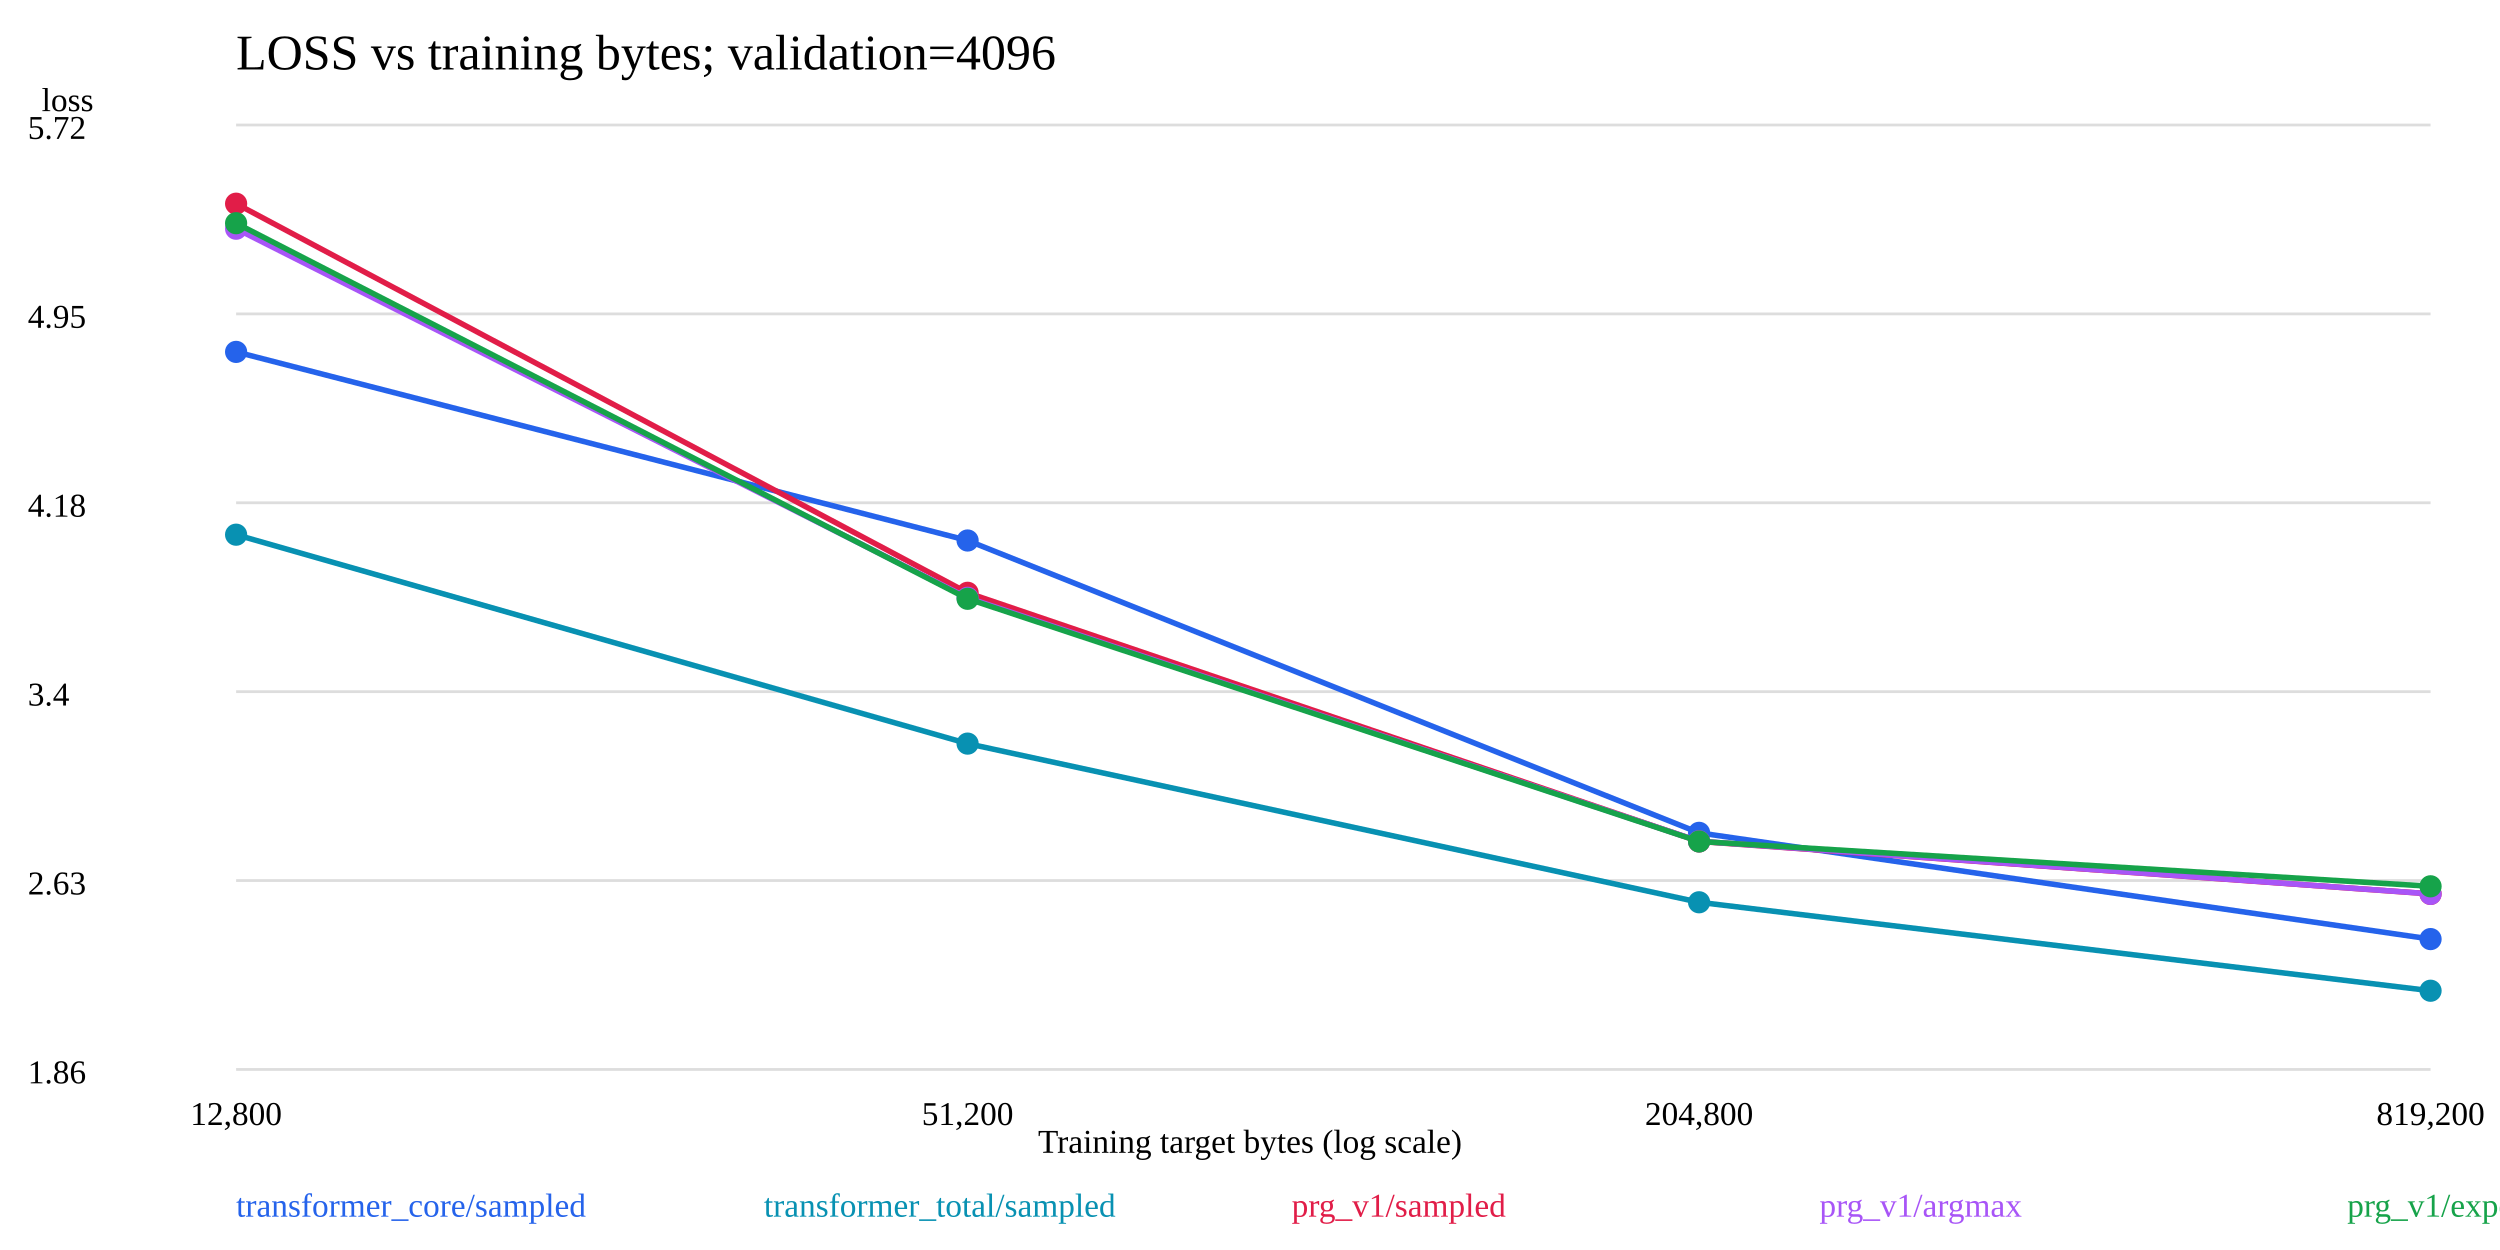
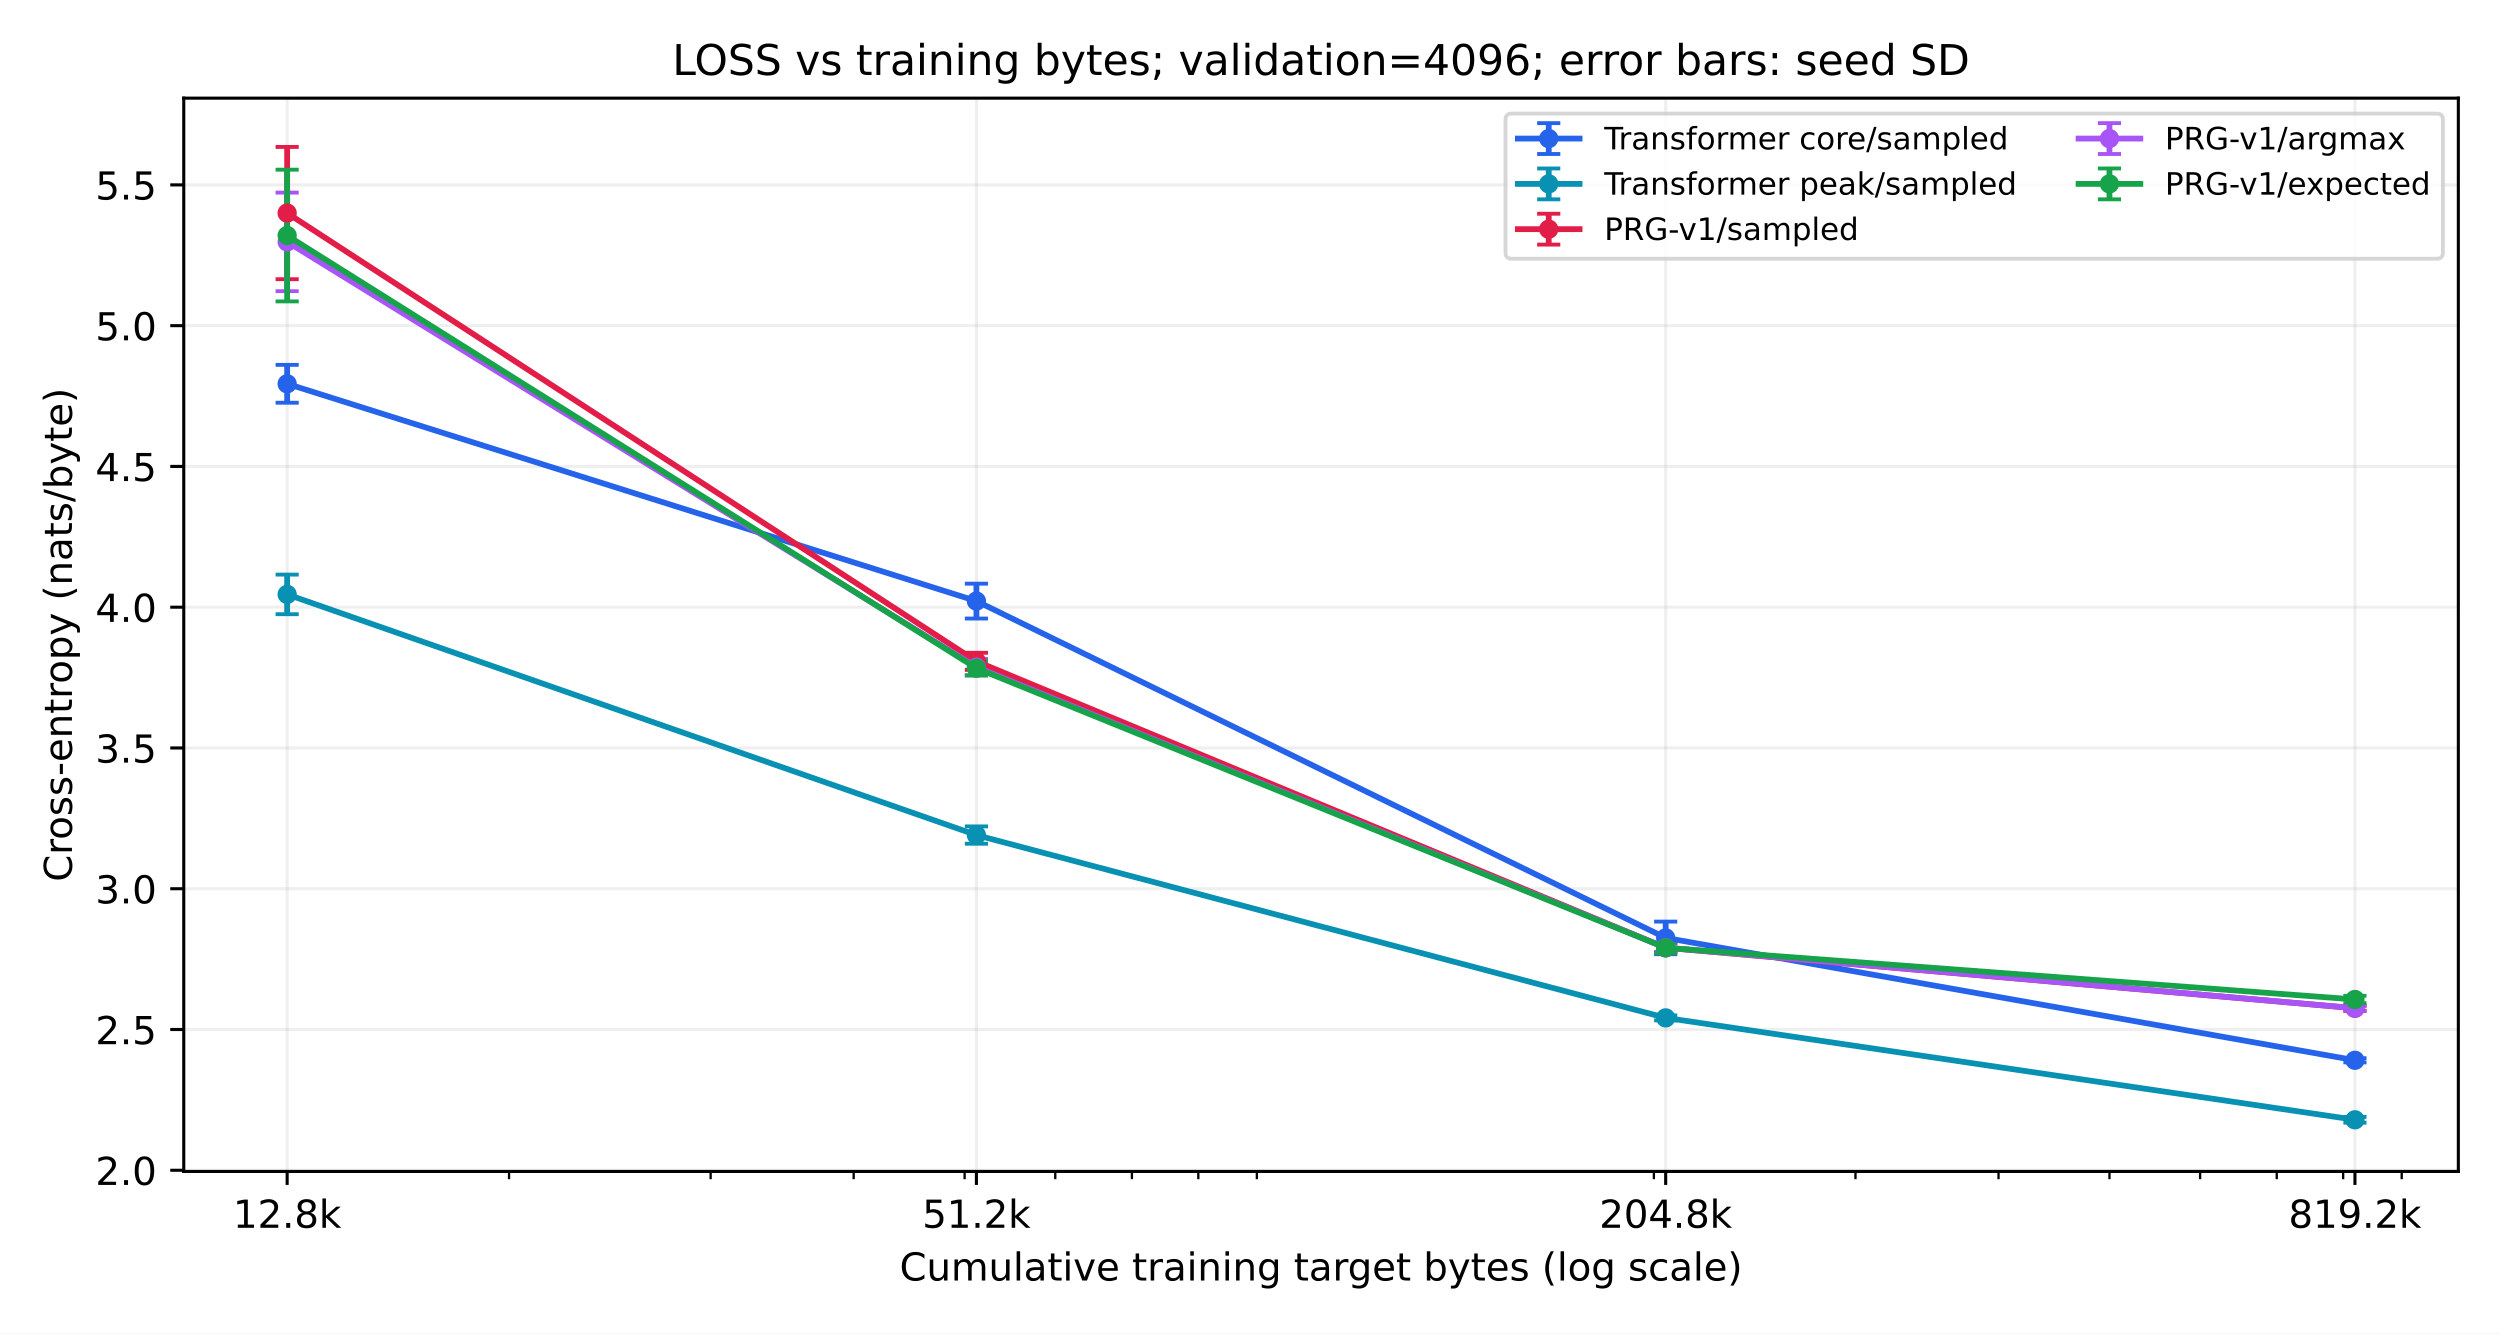
- <svg xmlns="http://www.w3.org/2000/svg" width="900" height="450" viewBox="0 0 900 450">
-   <rect width="100%" height="100%" fill="white" />
-   <text x="85" y="25" font-size="18">LOSS vs training bytes; validation=4096</text>
-   <line x1="85" x2="875" y1="385.0" y2="385.0" stroke="#ddd" />
-   <text x="10" y="390.0" font-size="12">1.86</text>
-   <line x1="85" x2="875" y1="317.0" y2="317.0" stroke="#ddd" />
-   <text x="10" y="322.0" font-size="12">2.63</text>
-   <line x1="85" x2="875" y1="249.0" y2="249.0" stroke="#ddd" />
-   <text x="10" y="254.0" font-size="12">3.4</text>
-   <line x1="85" x2="875" y1="181.0" y2="181.0" stroke="#ddd" />
-   <text x="10" y="186.0" font-size="12">4.18</text>
-   <line x1="85" x2="875" y1="113.0" y2="113.0" stroke="#ddd" />
-   <text x="10" y="118.0" font-size="12">4.95</text>
-   <line x1="85" x2="875" y1="45.0" y2="45.0" stroke="#ddd" />
-   <text x="10" y="50.0" font-size="12">5.72</text>
-   <text x="85.0" y="405" text-anchor="middle" font-size="12">12,800</text>
-   <text x="348.333" y="405" text-anchor="middle" font-size="12">51,200</text>
-   <text x="611.667" y="405" text-anchor="middle" font-size="12">204,800</text>
-   <text x="875.0" y="405" text-anchor="middle" font-size="12">819,200</text>
-   <polyline points="85.00,126.68 348.33,194.58 611.67,299.83 875.00,338.07" fill="none" stroke="#2563eb" stroke-width="2" />
-   <circle cx="85.0" cy="126.683" r="4" fill="#2563eb" />
-   <circle cx="348.333" cy="194.581" r="4" fill="#2563eb" />
-   <circle cx="611.667" cy="299.825" r="4" fill="#2563eb" />
-   <circle cx="875.0" cy="338.069" r="4" fill="#2563eb" />
-   <text x="85" y="438" fill="#2563eb" font-size="12">transformer_core/sampled</text>
-   <polyline points="85.00,192.49 348.33,267.70 611.67,324.82 875.00,356.67" fill="none" stroke="#0891b2" stroke-width="2" />
-   <circle cx="85.0" cy="192.489" r="4" fill="#0891b2" />
-   <circle cx="348.333" cy="267.699" r="4" fill="#0891b2" />
-   <circle cx="611.667" cy="324.819" r="4" fill="#0891b2" />
-   <circle cx="875.0" cy="356.667" r="4" fill="#0891b2" />
-   <text x="275" y="438" fill="#0891b2" font-size="12">transformer_total/sampled</text>
-   <polyline points="85.00,73.33 348.33,213.41 611.67,302.92 875.00,321.81" fill="none" stroke="#e11d48" stroke-width="2" />
-   <circle cx="85.0" cy="73.333" r="4" fill="#e11d48" />
-   <circle cx="348.333" cy="213.408" r="4" fill="#e11d48" />
-   <circle cx="611.667" cy="302.918" r="4" fill="#e11d48" />
-   <circle cx="875.0" cy="321.811" r="4" fill="#e11d48" />
-   <text x="465" y="438" fill="#e11d48" font-size="12">prg_v1/sampled</text>
-   <polyline points="85.00,82.34 348.33,215.21 611.67,302.85 875.00,321.80" fill="none" stroke="#a855f7" stroke-width="2" />
-   <circle cx="85.0" cy="82.339" r="4" fill="#a855f7" />
-   <circle cx="348.333" cy="215.206" r="4" fill="#a855f7" />
-   <circle cx="611.667" cy="302.855" r="4" fill="#a855f7" />
-   <circle cx="875.0" cy="321.805" r="4" fill="#a855f7" />
-   <text x="655" y="438" fill="#a855f7" font-size="12">prg_v1/argmax</text>
-   <polyline points="85.00,80.35 348.33,215.56 611.67,302.93 875.00,319.07" fill="none" stroke="#16a34a" stroke-width="2" />
-   <circle cx="85.0" cy="80.353" r="4" fill="#16a34a" />
-   <circle cx="348.333" cy="215.565" r="4" fill="#16a34a" />
-   <circle cx="611.667" cy="302.929" r="4" fill="#16a34a" />
-   <circle cx="875.0" cy="319.069" r="4" fill="#16a34a" />
-   <text x="845" y="438" fill="#16a34a" font-size="12">prg_v1/expected</text>
-   <text x="450" y="415" text-anchor="middle" font-size="12">Training target bytes (log scale)</text>
-   <text x="15" y="40" font-size="12">loss</text>
+ <svg xmlns="http://www.w3.org/2000/svg" xmlns:xlink="http://www.w3.org/1999/xlink" width="648pt" height="345.6pt" viewBox="0 0 648 345.6" version="1.1">
+   <defs>
+     <style type="text/css">*{stroke-linejoin: round; stroke-linecap: butt}</style>
+   </defs>
+   <g id="figure_1">
+     <g id="patch_1">
+       <path d="M 0 345.6 L 648 345.6 L 648 0 L 0 0 z " style="fill: #ffffff" />
+     </g>
+     <g id="axes_1">
+       <g id="patch_2">
+         <path d="M 47.63 303.64 L 637.2 303.64 L 637.2 25.44 L 47.63 25.44 z " style="fill: #ffffff" />
+       </g>
+       <g id="matplotlib.axis_1">
+         <g id="xtick_1">
+           <g id="line2d_1">
+             <path d="M 74.429 303.64 L 74.429 25.44 " clip-path="url(#p0db407a2da)" style="fill: none; stroke: #b0b0b0; stroke-opacity: 0.2; stroke-width: 0.8; stroke-linecap: square" />
+           </g>
+           <g id="line2d_2">
+             <defs>
+               <path id="m1986280dcb" d="M 0 0 L 0 3.5 " style="stroke: #000000; stroke-width: 0.8" />
+             </defs>
+             <g>
+               <use xlink:href="#m1986280dcb" x="74.429" y="303.64" style="stroke: #000000; stroke-width: 0.8" />
+             </g>
+           </g>
+           <g id="text_1">
+             <text style="font-size: 10px; font-family: 'DejaVu Sans', 'Bitstream Vera Sans', 'Computer Modern Sans Serif', 'Lucida Grande', 'Verdana', 'Geneva', 'Lucid', 'Arial', 'Helvetica', 'Avant Garde', sans-serif; text-anchor: middle" x="74.429" y="318.238" transform="rotate(-0 74.42864 318.2384)">12.8k</text>
+           </g>
+         </g>
+         <g id="xtick_2">
+           <g id="line2d_3">
+             <path d="M 253.086 303.64 L 253.086 25.44 " clip-path="url(#p0db407a2da)" style="fill: none; stroke: #b0b0b0; stroke-opacity: 0.2; stroke-width: 0.8; stroke-linecap: square" />
+           </g>
+           <g id="line2d_4">
+             <g>
+               <use xlink:href="#m1986280dcb" x="253.086" y="303.64" style="stroke: #000000; stroke-width: 0.8" />
+             </g>
+           </g>
+           <g id="text_2">
+             <text style="font-size: 10px; font-family: 'DejaVu Sans', 'Bitstream Vera Sans', 'Computer Modern Sans Serif', 'Lucida Grande', 'Verdana', 'Geneva', 'Lucid', 'Arial', 'Helvetica', 'Avant Garde', sans-serif; text-anchor: middle" x="253.086" y="318.238" transform="rotate(-0 253.0862 318.2384)">51.2k</text>
+           </g>
+         </g>
+         <g id="xtick_3">
+           <g id="line2d_5">
+             <path d="M 431.744 303.64 L 431.744 25.44 " clip-path="url(#p0db407a2da)" style="fill: none; stroke: #b0b0b0; stroke-opacity: 0.2; stroke-width: 0.8; stroke-linecap: square" />
+           </g>
+           <g id="line2d_6">
+             <g>
+               <use xlink:href="#m1986280dcb" x="431.744" y="303.64" style="stroke: #000000; stroke-width: 0.8" />
+             </g>
+           </g>
+           <g id="text_3">
+             <text style="font-size: 10px; font-family: 'DejaVu Sans', 'Bitstream Vera Sans', 'Computer Modern Sans Serif', 'Lucida Grande', 'Verdana', 'Geneva', 'Lucid', 'Arial', 'Helvetica', 'Avant Garde', sans-serif; text-anchor: middle" x="431.744" y="318.238" transform="rotate(-0 431.7438 318.2384)">204.8k</text>
+           </g>
+         </g>
+         <g id="xtick_4">
+           <g id="line2d_7">
+             <path d="M 610.401 303.64 L 610.401 25.44 " clip-path="url(#p0db407a2da)" style="fill: none; stroke: #b0b0b0; stroke-opacity: 0.2; stroke-width: 0.8; stroke-linecap: square" />
+           </g>
+           <g id="line2d_8">
+             <g>
+               <use xlink:href="#m1986280dcb" x="610.401" y="303.64" style="stroke: #000000; stroke-width: 0.8" />
+             </g>
+           </g>
+           <g id="text_4">
+             <text style="font-size: 10px; font-family: 'DejaVu Sans', 'Bitstream Vera Sans', 'Computer Modern Sans Serif', 'Lucida Grande', 'Verdana', 'Geneva', 'Lucid', 'Arial', 'Helvetica', 'Avant Garde', sans-serif; text-anchor: middle" x="610.401" y="318.238" transform="rotate(-0 610.4014 318.2384)">819.2k</text>
+           </g>
+         </g>
+         <g id="xtick_5">
+           <g id="line2d_9">
+             <defs>
+               <path id="m4b7d5a0a49" d="M 0 0 L 0 2 " style="stroke: #000000; stroke-width: 0.6" />
+             </defs>
+             <g>
+               <use xlink:href="#m4b7d5a0a49" x="131.944" y="303.64" style="stroke: #000000; stroke-width: 0.6" />
+             </g>
+           </g>
+         </g>
+         <g id="xtick_6">
+           <g id="line2d_10">
+             <g>
+               <use xlink:href="#m4b7d5a0a49" x="184.198" y="303.64" style="stroke: #000000; stroke-width: 0.6" />
+             </g>
+           </g>
+         </g>
+         <g id="xtick_7">
+           <g id="line2d_11">
+             <g>
+               <use xlink:href="#m4b7d5a0a49" x="221.272" y="303.64" style="stroke: #000000; stroke-width: 0.6" />
+             </g>
+           </g>
+         </g>
+         <g id="xtick_8">
+           <g id="line2d_12">
+             <g>
+               <use xlink:href="#m4b7d5a0a49" x="250.03" y="303.64" style="stroke: #000000; stroke-width: 0.6" />
+             </g>
+           </g>
+         </g>
+         <g id="xtick_9">
+           <g id="line2d_13">
+             <g>
+               <use xlink:href="#m4b7d5a0a49" x="273.526" y="303.64" style="stroke: #000000; stroke-width: 0.6" />
+             </g>
+           </g>
+         </g>
+         <g id="xtick_10">
+           <g id="line2d_14">
+             <g>
+               <use xlink:href="#m4b7d5a0a49" x="293.392" y="303.64" style="stroke: #000000; stroke-width: 0.6" />
+             </g>
+           </g>
+         </g>
+         <g id="xtick_11">
+           <g id="line2d_15">
+             <g>
+               <use xlink:href="#m4b7d5a0a49" x="310.601" y="303.64" style="stroke: #000000; stroke-width: 0.6" />
+             </g>
+           </g>
+         </g>
+         <g id="xtick_12">
+           <g id="line2d_16">
+             <g>
+               <use xlink:href="#m4b7d5a0a49" x="325.78" y="303.64" style="stroke: #000000; stroke-width: 0.6" />
+             </g>
+           </g>
+         </g>
+         <g id="xtick_13">
+           <g id="line2d_17">
+             <g>
+               <use xlink:href="#m4b7d5a0a49" x="428.687" y="303.64" style="stroke: #000000; stroke-width: 0.6" />
+             </g>
+           </g>
+         </g>
+         <g id="xtick_14">
+           <g id="line2d_18">
+             <g>
+               <use xlink:href="#m4b7d5a0a49" x="480.941" y="303.64" style="stroke: #000000; stroke-width: 0.6" />
+             </g>
+           </g>
+         </g>
+         <g id="xtick_15">
+           <g id="line2d_19">
+             <g>
+               <use xlink:href="#m4b7d5a0a49" x="518.016" y="303.64" style="stroke: #000000; stroke-width: 0.6" />
+             </g>
+           </g>
+         </g>
+         <g id="xtick_16">
+           <g id="line2d_20">
+             <g>
+               <use xlink:href="#m4b7d5a0a49" x="546.774" y="303.64" style="stroke: #000000; stroke-width: 0.6" />
+             </g>
+           </g>
+         </g>
+         <g id="xtick_17">
+           <g id="line2d_21">
+             <g>
+               <use xlink:href="#m4b7d5a0a49" x="570.27" y="303.64" style="stroke: #000000; stroke-width: 0.6" />
+             </g>
+           </g>
+         </g>
+         <g id="xtick_18">
+           <g id="line2d_22">
+             <g>
+               <use xlink:href="#m4b7d5a0a49" x="590.136" y="303.64" style="stroke: #000000; stroke-width: 0.6" />
+             </g>
+           </g>
+         </g>
+         <g id="xtick_19">
+           <g id="line2d_23">
+             <g>
+               <use xlink:href="#m4b7d5a0a49" x="607.345" y="303.64" style="stroke: #000000; stroke-width: 0.6" />
+             </g>
+           </g>
+         </g>
+         <g id="xtick_20">
+           <g id="line2d_24">
+             <g>
+               <use xlink:href="#m4b7d5a0a49" x="622.524" y="303.64" style="stroke: #000000; stroke-width: 0.6" />
+             </g>
+           </g>
+         </g>
+         <g id="text_5">
+           <text style="font-size: 10px; font-family: 'DejaVu Sans', 'Bitstream Vera Sans', 'Computer Modern Sans Serif', 'Lucida Grande', 'Verdana', 'Geneva', 'Lucid', 'Arial', 'Helvetica', 'Avant Garde', sans-serif; text-anchor: middle" x="342.415" y="331.917" transform="rotate(-0 342.415 331.9166)">Cumulative training target bytes (log scale)</text>
+         </g>
+       </g>
+       <g id="matplotlib.axis_2">
+         <g id="ytick_1">
+           <g id="line2d_25">
+             <path d="M 47.63 303.336 L 637.2 303.336 " clip-path="url(#p0db407a2da)" style="fill: none; stroke: #b0b0b0; stroke-opacity: 0.2; stroke-width: 0.8; stroke-linecap: square" />
+           </g>
+           <g id="line2d_26">
+             <defs>
+               <path id="mdb5ca805af" d="M 0 0 L -3.5 0 " style="stroke: #000000; stroke-width: 0.8" />
+             </defs>
+             <g>
+               <use xlink:href="#mdb5ca805af" x="47.63" y="303.336" style="stroke: #000000; stroke-width: 0.8" />
+             </g>
+           </g>
+           <g id="text_6">
+             <text style="font-size: 10px; font-family: 'DejaVu Sans', 'Bitstream Vera Sans', 'Computer Modern Sans Serif', 'Lucida Grande', 'Verdana', 'Geneva', 'Lucid', 'Arial', 'Helvetica', 'Avant Garde', sans-serif; text-anchor: end" x="40.63" y="307.135" transform="rotate(-0 40.63 307.1351)">2.0</text>
+           </g>
+         </g>
+         <g id="ytick_2">
+           <g id="line2d_27">
+             <path d="M 47.63 266.848 L 637.2 266.848 " clip-path="url(#p0db407a2da)" style="fill: none; stroke: #b0b0b0; stroke-opacity: 0.2; stroke-width: 0.8; stroke-linecap: square" />
+           </g>
+           <g id="line2d_28">
+             <g>
+               <use xlink:href="#mdb5ca805af" x="47.63" y="266.848" style="stroke: #000000; stroke-width: 0.8" />
+             </g>
+           </g>
+           <g id="text_7">
+             <text style="font-size: 10px; font-family: 'DejaVu Sans', 'Bitstream Vera Sans', 'Computer Modern Sans Serif', 'Lucida Grande', 'Verdana', 'Geneva', 'Lucid', 'Arial', 'Helvetica', 'Avant Garde', sans-serif; text-anchor: end" x="40.63" y="270.648" transform="rotate(-0 40.63 270.6477)">2.5</text>
+           </g>
+         </g>
+         <g id="ytick_3">
+           <g id="line2d_29">
+             <path d="M 47.63 230.361 L 637.2 230.361 " clip-path="url(#p0db407a2da)" style="fill: none; stroke: #b0b0b0; stroke-opacity: 0.2; stroke-width: 0.8; stroke-linecap: square" />
+           </g>
+           <g id="line2d_30">
+             <g>
+               <use xlink:href="#mdb5ca805af" x="47.63" y="230.361" style="stroke: #000000; stroke-width: 0.8" />
+             </g>
+           </g>
+           <g id="text_8">
+             <text style="font-size: 10px; font-family: 'DejaVu Sans', 'Bitstream Vera Sans', 'Computer Modern Sans Serif', 'Lucida Grande', 'Verdana', 'Geneva', 'Lucid', 'Arial', 'Helvetica', 'Avant Garde', sans-serif; text-anchor: end" x="40.63" y="234.16" transform="rotate(-0 40.63 234.1602)">3.0</text>
+           </g>
+         </g>
+         <g id="ytick_4">
+           <g id="line2d_31">
+             <path d="M 47.63 193.874 L 637.2 193.874 " clip-path="url(#p0db407a2da)" style="fill: none; stroke: #b0b0b0; stroke-opacity: 0.2; stroke-width: 0.8; stroke-linecap: square" />
+           </g>
+           <g id="line2d_32">
+             <g>
+               <use xlink:href="#mdb5ca805af" x="47.63" y="193.874" style="stroke: #000000; stroke-width: 0.8" />
+             </g>
+           </g>
+           <g id="text_9">
+             <text style="font-size: 10px; font-family: 'DejaVu Sans', 'Bitstream Vera Sans', 'Computer Modern Sans Serif', 'Lucida Grande', 'Verdana', 'Geneva', 'Lucid', 'Arial', 'Helvetica', 'Avant Garde', sans-serif; text-anchor: end" x="40.63" y="197.673" transform="rotate(-0 40.63 197.6728)">3.5</text>
+           </g>
+         </g>
+         <g id="ytick_5">
+           <g id="line2d_33">
+             <path d="M 47.63 157.386 L 637.2 157.386 " clip-path="url(#p0db407a2da)" style="fill: none; stroke: #b0b0b0; stroke-opacity: 0.2; stroke-width: 0.8; stroke-linecap: square" />
+           </g>
+           <g id="line2d_34">
+             <g>
+               <use xlink:href="#mdb5ca805af" x="47.63" y="157.386" style="stroke: #000000; stroke-width: 0.8" />
+             </g>
+           </g>
+           <g id="text_10">
+             <text style="font-size: 10px; font-family: 'DejaVu Sans', 'Bitstream Vera Sans', 'Computer Modern Sans Serif', 'Lucida Grande', 'Verdana', 'Geneva', 'Lucid', 'Arial', 'Helvetica', 'Avant Garde', sans-serif; text-anchor: end" x="40.63" y="161.185" transform="rotate(-0 40.63 161.1853)">4.0</text>
+           </g>
+         </g>
+         <g id="ytick_6">
+           <g id="line2d_35">
+             <path d="M 47.63 120.899 L 637.2 120.899 " clip-path="url(#p0db407a2da)" style="fill: none; stroke: #b0b0b0; stroke-opacity: 0.2; stroke-width: 0.8; stroke-linecap: square" />
+           </g>
+           <g id="line2d_36">
+             <g>
+               <use xlink:href="#mdb5ca805af" x="47.63" y="120.899" style="stroke: #000000; stroke-width: 0.8" />
+             </g>
+           </g>
+           <g id="text_11">
+             <text style="font-size: 10px; font-family: 'DejaVu Sans', 'Bitstream Vera Sans', 'Computer Modern Sans Serif', 'Lucida Grande', 'Verdana', 'Geneva', 'Lucid', 'Arial', 'Helvetica', 'Avant Garde', sans-serif; text-anchor: end" x="40.63" y="124.698" transform="rotate(-0 40.63 124.6979)">4.5</text>
+           </g>
+         </g>
+         <g id="ytick_7">
+           <g id="line2d_37">
+             <path d="M 47.63 84.411 L 637.2 84.411 " clip-path="url(#p0db407a2da)" style="fill: none; stroke: #b0b0b0; stroke-opacity: 0.2; stroke-width: 0.8; stroke-linecap: square" />
+           </g>
+           <g id="line2d_38">
+             <g>
+               <use xlink:href="#mdb5ca805af" x="47.63" y="84.411" style="stroke: #000000; stroke-width: 0.8" />
+             </g>
+           </g>
+           <g id="text_12">
+             <text style="font-size: 10px; font-family: 'DejaVu Sans', 'Bitstream Vera Sans', 'Computer Modern Sans Serif', 'Lucida Grande', 'Verdana', 'Geneva', 'Lucid', 'Arial', 'Helvetica', 'Avant Garde', sans-serif; text-anchor: end" x="40.63" y="88.21" transform="rotate(-0 40.63 88.21041)">5.0</text>
+           </g>
+         </g>
+         <g id="ytick_8">
+           <g id="line2d_39">
+             <path d="M 47.63 47.924 L 637.2 47.924 " clip-path="url(#p0db407a2da)" style="fill: none; stroke: #b0b0b0; stroke-opacity: 0.2; stroke-width: 0.8; stroke-linecap: square" />
+           </g>
+           <g id="line2d_40">
+             <g>
+               <use xlink:href="#mdb5ca805af" x="47.63" y="47.924" style="stroke: #000000; stroke-width: 0.8" />
+             </g>
+           </g>
+           <g id="text_13">
+             <text style="font-size: 10px; font-family: 'DejaVu Sans', 'Bitstream Vera Sans', 'Computer Modern Sans Serif', 'Lucida Grande', 'Verdana', 'Geneva', 'Lucid', 'Arial', 'Helvetica', 'Avant Garde', sans-serif; text-anchor: end" x="40.63" y="51.723" transform="rotate(-0 40.63 51.72297)">5.5</text>
+           </g>
+         </g>
+         <g id="text_14">
+           <text style="font-size: 10px; font-family: 'DejaVu Sans', 'Bitstream Vera Sans', 'Computer Modern Sans Serif', 'Lucida Grande', 'Verdana', 'Geneva', 'Lucid', 'Arial', 'Helvetica', 'Avant Garde', sans-serif; text-anchor: middle" x="18.647" y="164.54" transform="rotate(-90 18.64719 164.54)">Cross-entropy (nats/byte)</text>
+         </g>
+       </g>
+       <g id="LineCollection_1">
+         <path d="M 74.429 104.391 L 74.429 94.569 " clip-path="url(#p0db407a2da)" style="fill: none; stroke: #2563eb; stroke-width: 1.5" />
+         <path d="M 253.086 160.32 L 253.086 151.284 " clip-path="url(#p0db407a2da)" style="fill: none; stroke: #2563eb; stroke-width: 1.5" />
+         <path d="M 431.744 247.325 L 431.744 238.88 " clip-path="url(#p0db407a2da)" style="fill: none; stroke: #2563eb; stroke-width: 1.5" />
+         <path d="M 610.401 275.367 L 610.401 274.284 " clip-path="url(#p0db407a2da)" style="fill: none; stroke: #2563eb; stroke-width: 1.5" />
+       </g>
+       <g id="line2d_41">
+         <defs>
+           <path id="m1d0e846e0e" d="M 3 0 L -3 -0 " style="stroke: #2563eb" />
+         </defs>
+         <g clip-path="url(#p0db407a2da)">
+           <use xlink:href="#m1d0e846e0e" x="74.429" y="104.391" style="fill: #2563eb; stroke: #2563eb" />
+           <use xlink:href="#m1d0e846e0e" x="253.086" y="160.32" style="fill: #2563eb; stroke: #2563eb" />
+           <use xlink:href="#m1d0e846e0e" x="431.744" y="247.325" style="fill: #2563eb; stroke: #2563eb" />
+           <use xlink:href="#m1d0e846e0e" x="610.401" y="275.367" style="fill: #2563eb; stroke: #2563eb" />
+         </g>
+       </g>
+       <g id="line2d_42">
+         <g clip-path="url(#p0db407a2da)">
+           <use xlink:href="#m1d0e846e0e" x="74.429" y="94.569" style="fill: #2563eb; stroke: #2563eb" />
+           <use xlink:href="#m1d0e846e0e" x="253.086" y="151.284" style="fill: #2563eb; stroke: #2563eb" />
+           <use xlink:href="#m1d0e846e0e" x="431.744" y="238.88" style="fill: #2563eb; stroke: #2563eb" />
+           <use xlink:href="#m1d0e846e0e" x="610.401" y="274.284" style="fill: #2563eb; stroke: #2563eb" />
+         </g>
+       </g>
+       <g id="LineCollection_2">
+         <path d="M 74.429 159.197 L 74.429 148.937 " clip-path="url(#p0db407a2da)" style="fill: none; stroke: #0891b2; stroke-width: 1.5" />
+         <path d="M 253.086 218.703 L 253.086 214.205 " clip-path="url(#p0db407a2da)" style="fill: none; stroke: #0891b2; stroke-width: 1.5" />
+         <path d="M 431.744 264.48 L 431.744 263.189 " clip-path="url(#p0db407a2da)" style="fill: none; stroke: #0891b2; stroke-width: 1.5" />
+         <path d="M 610.401 290.995 L 610.401 289.51 " clip-path="url(#p0db407a2da)" style="fill: none; stroke: #0891b2; stroke-width: 1.5" />
+       </g>
+       <g id="line2d_43">
+         <defs>
+           <path id="m05fc8b4bbe" d="M 3 0 L -3 -0 " style="stroke: #0891b2" />
+         </defs>
+         <g clip-path="url(#p0db407a2da)">
+           <use xlink:href="#m05fc8b4bbe" x="74.429" y="159.197" style="fill: #0891b2; stroke: #0891b2" />
+           <use xlink:href="#m05fc8b4bbe" x="253.086" y="218.703" style="fill: #0891b2; stroke: #0891b2" />
+           <use xlink:href="#m05fc8b4bbe" x="431.744" y="264.48" style="fill: #0891b2; stroke: #0891b2" />
+           <use xlink:href="#m05fc8b4bbe" x="610.401" y="290.995" style="fill: #0891b2; stroke: #0891b2" />
+         </g>
+       </g>
+       <g id="line2d_44">
+         <g clip-path="url(#p0db407a2da)">
+           <use xlink:href="#m05fc8b4bbe" x="74.429" y="148.937" style="fill: #0891b2; stroke: #0891b2" />
+           <use xlink:href="#m05fc8b4bbe" x="253.086" y="214.205" style="fill: #0891b2; stroke: #0891b2" />
+           <use xlink:href="#m05fc8b4bbe" x="431.744" y="263.189" style="fill: #0891b2; stroke: #0891b2" />
+           <use xlink:href="#m05fc8b4bbe" x="610.401" y="289.51" style="fill: #0891b2; stroke: #0891b2" />
+         </g>
+       </g>
+       <g id="LineCollection_3">
+         <path d="M 74.429 72.367 L 74.429 38.085 " clip-path="url(#p0db407a2da)" style="fill: none; stroke: #e11d48; stroke-width: 1.5" />
+         <path d="M 253.086 173.632 L 253.086 169.204 " clip-path="url(#p0db407a2da)" style="fill: none; stroke: #e11d48; stroke-width: 1.5" />
+         <path d="M 431.744 246.837 L 431.744 244.499 " clip-path="url(#p0db407a2da)" style="fill: none; stroke: #e11d48; stroke-width: 1.5" />
+         <path d="M 610.401 262.027 L 610.401 260.652 " clip-path="url(#p0db407a2da)" style="fill: none; stroke: #e11d48; stroke-width: 1.5" />
+       </g>
+       <g id="line2d_45">
+         <defs>
+           <path id="m4aaf0778f5" d="M 3 0 L -3 -0 " style="stroke: #e11d48" />
+         </defs>
+         <g clip-path="url(#p0db407a2da)">
+           <use xlink:href="#m4aaf0778f5" x="74.429" y="72.367" style="fill: #e11d48; stroke: #e11d48" />
+           <use xlink:href="#m4aaf0778f5" x="253.086" y="173.632" style="fill: #e11d48; stroke: #e11d48" />
+           <use xlink:href="#m4aaf0778f5" x="431.744" y="246.837" style="fill: #e11d48; stroke: #e11d48" />
+           <use xlink:href="#m4aaf0778f5" x="610.401" y="262.027" style="fill: #e11d48; stroke: #e11d48" />
+         </g>
+       </g>
+       <g id="line2d_46">
+         <g clip-path="url(#p0db407a2da)">
+           <use xlink:href="#m4aaf0778f5" x="74.429" y="38.085" style="fill: #e11d48; stroke: #e11d48" />
+           <use xlink:href="#m4aaf0778f5" x="253.086" y="169.204" style="fill: #e11d48; stroke: #e11d48" />
+           <use xlink:href="#m4aaf0778f5" x="431.744" y="244.499" style="fill: #e11d48; stroke: #e11d48" />
+           <use xlink:href="#m4aaf0778f5" x="610.401" y="260.652" style="fill: #e11d48; stroke: #e11d48" />
+         </g>
+       </g>
+       <g id="LineCollection_4">
+         <path d="M 74.429 75.47 L 74.429 49.922 " clip-path="url(#p0db407a2da)" style="fill: none; stroke: #a855f7; stroke-width: 1.5" />
+         <path d="M 253.086 175.049 L 253.086 170.772 " clip-path="url(#p0db407a2da)" style="fill: none; stroke: #a855f7; stroke-width: 1.5" />
+         <path d="M 431.744 246.707 L 431.744 244.524 " clip-path="url(#p0db407a2da)" style="fill: none; stroke: #a855f7; stroke-width: 1.5" />
+         <path d="M 610.401 261.969 L 610.401 260.7 " clip-path="url(#p0db407a2da)" style="fill: none; stroke: #a855f7; stroke-width: 1.5" />
+       </g>
+       <g id="line2d_47">
+         <defs>
+           <path id="mf4672941f1" d="M 3 0 L -3 -0 " style="stroke: #a855f7" />
+         </defs>
+         <g clip-path="url(#p0db407a2da)">
+           <use xlink:href="#mf4672941f1" x="74.429" y="75.47" style="fill: #a855f7; stroke: #a855f7" />
+           <use xlink:href="#mf4672941f1" x="253.086" y="175.049" style="fill: #a855f7; stroke: #a855f7" />
+           <use xlink:href="#mf4672941f1" x="431.744" y="246.707" style="fill: #a855f7; stroke: #a855f7" />
+           <use xlink:href="#mf4672941f1" x="610.401" y="261.969" style="fill: #a855f7; stroke: #a855f7" />
+         </g>
+       </g>
+       <g id="line2d_48">
+         <g clip-path="url(#p0db407a2da)">
+           <use xlink:href="#mf4672941f1" x="74.429" y="49.922" style="fill: #a855f7; stroke: #a855f7" />
+           <use xlink:href="#mf4672941f1" x="253.086" y="170.772" style="fill: #a855f7; stroke: #a855f7" />
+           <use xlink:href="#mf4672941f1" x="431.744" y="244.524" style="fill: #a855f7; stroke: #a855f7" />
+           <use xlink:href="#mf4672941f1" x="610.401" y="260.7" style="fill: #a855f7; stroke: #a855f7" />
+         </g>
+       </g>
+       <g id="LineCollection_5">
+         <path d="M 74.429 78.122 L 74.429 43.976 " clip-path="url(#p0db407a2da)" style="fill: none; stroke: #16a34a; stroke-width: 1.5" />
+         <path d="M 253.086 175.079 L 253.086 171.337 " clip-path="url(#p0db407a2da)" style="fill: none; stroke: #16a34a; stroke-width: 1.5" />
+         <path d="M 431.744 247.016 L 431.744 244.337 " clip-path="url(#p0db407a2da)" style="fill: none; stroke: #16a34a; stroke-width: 1.5" />
+         <path d="M 610.401 260.023 L 610.401 258.106 " clip-path="url(#p0db407a2da)" style="fill: none; stroke: #16a34a; stroke-width: 1.5" />
+       </g>
+       <g id="line2d_49">
+         <defs>
+           <path id="m602f2e7778" d="M 3 0 L -3 -0 " style="stroke: #16a34a" />
+         </defs>
+         <g clip-path="url(#p0db407a2da)">
+           <use xlink:href="#m602f2e7778" x="74.429" y="78.122" style="fill: #16a34a; stroke: #16a34a" />
+           <use xlink:href="#m602f2e7778" x="253.086" y="175.079" style="fill: #16a34a; stroke: #16a34a" />
+           <use xlink:href="#m602f2e7778" x="431.744" y="247.016" style="fill: #16a34a; stroke: #16a34a" />
+           <use xlink:href="#m602f2e7778" x="610.401" y="260.023" style="fill: #16a34a; stroke: #16a34a" />
+         </g>
+       </g>
+       <g id="line2d_50">
+         <g clip-path="url(#p0db407a2da)">
+           <use xlink:href="#m602f2e7778" x="74.429" y="43.976" style="fill: #16a34a; stroke: #16a34a" />
+           <use xlink:href="#m602f2e7778" x="253.086" y="171.337" style="fill: #16a34a; stroke: #16a34a" />
+           <use xlink:href="#m602f2e7778" x="431.744" y="244.337" style="fill: #16a34a; stroke: #16a34a" />
+           <use xlink:href="#m602f2e7778" x="610.401" y="258.106" style="fill: #16a34a; stroke: #16a34a" />
+         </g>
+       </g>
+       <g id="line2d_51">
+         <path d="M 74.429 99.48 L 253.086 155.802 L 431.744 243.102 L 610.401 274.826 " clip-path="url(#p0db407a2da)" style="fill: none; stroke: #2563eb; stroke-width: 1.5; stroke-linecap: square" />
+         <defs>
+           <path id="mba3e8f5385" d="M 0 2 C 0.53 2 1.039 1.789 1.414 1.414 C 1.789 1.039 2 0.53 2 0 C 2 -0.53 1.789 -1.039 1.414 -1.414 C 1.039 -1.789 0.53 -2 0 -2 C -0.53 -2 -1.039 -1.789 -1.414 -1.414 C -1.789 -1.039 -2 -0.53 -2 0 C -2 0.53 -1.789 1.039 -1.414 1.414 C -1.039 1.789 -0.53 2 0 2 z " style="stroke: #2563eb" />
+         </defs>
+         <g clip-path="url(#p0db407a2da)">
+           <use xlink:href="#mba3e8f5385" x="74.429" y="99.48" style="fill: #2563eb; stroke: #2563eb" />
+           <use xlink:href="#mba3e8f5385" x="253.086" y="155.802" style="fill: #2563eb; stroke: #2563eb" />
+           <use xlink:href="#mba3e8f5385" x="431.744" y="243.102" style="fill: #2563eb; stroke: #2563eb" />
+           <use xlink:href="#mba3e8f5385" x="610.401" y="274.826" style="fill: #2563eb; stroke: #2563eb" />
+         </g>
+       </g>
+       <g id="line2d_52">
+         <path d="M 74.429 154.067 L 253.086 216.454 L 431.744 263.834 L 610.401 290.252 " clip-path="url(#p0db407a2da)" style="fill: none; stroke: #0891b2; stroke-width: 1.5; stroke-linecap: square" />
+         <defs>
+           <path id="m99acc8d7de" d="M 0 2 C 0.53 2 1.039 1.789 1.414 1.414 C 1.789 1.039 2 0.53 2 0 C 2 -0.53 1.789 -1.039 1.414 -1.414 C 1.039 -1.789 0.53 -2 0 -2 C -0.53 -2 -1.039 -1.789 -1.414 -1.414 C -1.789 -1.039 -2 -0.53 -2 0 C -2 0.53 -1.789 1.039 -1.414 1.414 C -1.039 1.789 -0.53 2 0 2 z " style="stroke: #0891b2" />
+         </defs>
+         <g clip-path="url(#p0db407a2da)">
+           <use xlink:href="#m99acc8d7de" x="74.429" y="154.067" style="fill: #0891b2; stroke: #0891b2" />
+           <use xlink:href="#m99acc8d7de" x="253.086" y="216.454" style="fill: #0891b2; stroke: #0891b2" />
+           <use xlink:href="#m99acc8d7de" x="431.744" y="263.834" style="fill: #0891b2; stroke: #0891b2" />
+           <use xlink:href="#m99acc8d7de" x="610.401" y="290.252" style="fill: #0891b2; stroke: #0891b2" />
+         </g>
+       </g>
+       <g id="line2d_53">
+         <path d="M 74.429 55.226 L 253.086 171.418 L 431.744 245.668 L 610.401 261.339 " clip-path="url(#p0db407a2da)" style="fill: none; stroke: #e11d48; stroke-width: 1.5; stroke-linecap: square" />
+         <defs>
+           <path id="m996ac706c9" d="M 0 2 C 0.53 2 1.039 1.789 1.414 1.414 C 1.789 1.039 2 0.53 2 0 C 2 -0.53 1.789 -1.039 1.414 -1.414 C 1.039 -1.789 0.53 -2 0 -2 C -0.53 -2 -1.039 -1.789 -1.414 -1.414 C -1.789 -1.039 -2 -0.53 -2 0 C -2 0.53 -1.789 1.039 -1.414 1.414 C -1.039 1.789 -0.53 2 0 2 z " style="stroke: #e11d48" />
+         </defs>
+         <g clip-path="url(#p0db407a2da)">
+           <use xlink:href="#m996ac706c9" x="74.429" y="55.226" style="fill: #e11d48; stroke: #e11d48" />
+           <use xlink:href="#m996ac706c9" x="253.086" y="171.418" style="fill: #e11d48; stroke: #e11d48" />
+           <use xlink:href="#m996ac706c9" x="431.744" y="245.668" style="fill: #e11d48; stroke: #e11d48" />
+           <use xlink:href="#m996ac706c9" x="610.401" y="261.339" style="fill: #e11d48; stroke: #e11d48" />
+         </g>
+       </g>
+       <g id="line2d_54">
+         <path d="M 74.429 62.696 L 253.086 172.911 L 431.744 245.615 L 610.401 261.335 " clip-path="url(#p0db407a2da)" style="fill: none; stroke: #a855f7; stroke-width: 1.5; stroke-linecap: square" />
+         <defs>
+           <path id="m940aaf8ca3" d="M 0 2 C 0.53 2 1.039 1.789 1.414 1.414 C 1.789 1.039 2 0.53 2 0 C 2 -0.53 1.789 -1.039 1.414 -1.414 C 1.039 -1.789 0.53 -2 0 -2 C -0.53 -2 -1.039 -1.789 -1.414 -1.414 C -1.789 -1.039 -2 -0.53 -2 0 C -2 0.53 -1.789 1.039 -1.414 1.414 C -1.039 1.789 -0.53 2 0 2 z " style="stroke: #a855f7" />
+         </defs>
+         <g clip-path="url(#p0db407a2da)">
+           <use xlink:href="#m940aaf8ca3" x="74.429" y="62.696" style="fill: #a855f7; stroke: #a855f7" />
+           <use xlink:href="#m940aaf8ca3" x="253.086" y="172.911" style="fill: #a855f7; stroke: #a855f7" />
+           <use xlink:href="#m940aaf8ca3" x="431.744" y="245.615" style="fill: #a855f7; stroke: #a855f7" />
+           <use xlink:href="#m940aaf8ca3" x="610.401" y="261.335" style="fill: #a855f7; stroke: #a855f7" />
+         </g>
+       </g>
+       <g id="line2d_55">
+         <path d="M 74.429 61.049 L 253.086 173.208 L 431.744 245.677 L 610.401 259.065 " clip-path="url(#p0db407a2da)" style="fill: none; stroke: #16a34a; stroke-width: 1.5; stroke-linecap: square" />
+         <defs>
+           <path id="m31761b393a" d="M 0 2 C 0.53 2 1.039 1.789 1.414 1.414 C 1.789 1.039 2 0.53 2 0 C 2 -0.53 1.789 -1.039 1.414 -1.414 C 1.039 -1.789 0.53 -2 0 -2 C -0.53 -2 -1.039 -1.789 -1.414 -1.414 C -1.789 -1.039 -2 -0.53 -2 0 C -2 0.53 -1.789 1.039 -1.414 1.414 C -1.039 1.789 -0.53 2 0 2 z " style="stroke: #16a34a" />
+         </defs>
+         <g clip-path="url(#p0db407a2da)">
+           <use xlink:href="#m31761b393a" x="74.429" y="61.049" style="fill: #16a34a; stroke: #16a34a" />
+           <use xlink:href="#m31761b393a" x="253.086" y="173.208" style="fill: #16a34a; stroke: #16a34a" />
+           <use xlink:href="#m31761b393a" x="431.744" y="245.677" style="fill: #16a34a; stroke: #16a34a" />
+           <use xlink:href="#m31761b393a" x="610.401" y="259.065" style="fill: #16a34a; stroke: #16a34a" />
+         </g>
+       </g>
+       <g id="patch_3">
+         <path d="M 47.63 303.64 L 47.63 25.44 " style="fill: none; stroke: #000000; stroke-width: 0.8; stroke-linejoin: miter; stroke-linecap: square" />
+       </g>
+       <g id="patch_4">
+         <path d="M 637.2 303.64 L 637.2 25.44 " style="fill: none; stroke: #000000; stroke-width: 0.8; stroke-linejoin: miter; stroke-linecap: square" />
+       </g>
+       <g id="patch_5">
+         <path d="M 47.63 303.64 L 637.2 303.64 " style="fill: none; stroke: #000000; stroke-width: 0.8; stroke-linejoin: miter; stroke-linecap: square" />
+       </g>
+       <g id="patch_6">
+         <path d="M 47.63 25.44 L 637.2 25.44 " style="fill: none; stroke: #000000; stroke-width: 0.8; stroke-linejoin: miter; stroke-linecap: square" />
+       </g>
+       <g id="text_15">
+         <text style="font-size: 11px; font-family: 'DejaVu Sans', 'Bitstream Vera Sans', 'Computer Modern Sans Serif', 'Lucida Grande', 'Verdana', 'Geneva', 'Lucid', 'Arial', 'Helvetica', 'Avant Garde', sans-serif; text-anchor: middle" x="342.415" y="19.44" transform="rotate(-0 342.415 19.44)">LOSS vs training bytes; validation=4096; error bars: seed SD</text>
+       </g>
+       <g id="legend_1">
+         <g id="patch_7">
+           <path d="M 391.83 67.067 L 631.6 67.067 Q 633.2 67.067 633.2 65.468 L 633.2 31.04 Q 633.2 29.44 631.6 29.44 L 391.83 29.44 Q 390.23 29.44 390.23 31.04 L 390.23 65.468 Q 390.23 67.067 391.83 67.067 z " style="fill: #ffffff; opacity: 0.8; stroke: #cccccc; stroke-linejoin: miter" />
+         </g>
+         <g id="LineCollection_6">
+           <path d="M 401.43 39.919 L 401.43 31.919 " style="fill: none; stroke: #2563eb; stroke-width: 1.5" />
+         </g>
+         <g id="line2d_56">
+           <g>
+             <use xlink:href="#m1d0e846e0e" x="401.43" y="39.919" style="fill: #2563eb; stroke: #2563eb" />
+           </g>
+         </g>
+         <g id="line2d_57">
+           <g>
+             <use xlink:href="#m1d0e846e0e" x="401.43" y="31.919" style="fill: #2563eb; stroke: #2563eb" />
+           </g>
+         </g>
+         <g id="line2d_58">
+           <path d="M 393.43 35.919 L 409.43 35.919 " style="fill: none; stroke: #2563eb; stroke-width: 1.5; stroke-linecap: square" />
+         </g>
+         <g id="line2d_59">
+           <g>
+             <use xlink:href="#mba3e8f5385" x="401.43" y="35.919" style="fill: #2563eb; stroke: #2563eb" />
+           </g>
+         </g>
+         <g id="text_16">
+           <text style="font-size: 8px; font-family: 'DejaVu Sans', 'Bitstream Vera Sans', 'Computer Modern Sans Serif', 'Lucida Grande', 'Verdana', 'Geneva', 'Lucid', 'Arial', 'Helvetica', 'Avant Garde', sans-serif; text-anchor: start" x="415.83" y="38.719" transform="rotate(-0 415.83 38.71875)">Transformer core/sampled</text>
+         </g>
+         <g id="LineCollection_7">
+           <path d="M 401.43 51.661 L 401.43 43.661 " style="fill: none; stroke: #0891b2; stroke-width: 1.5" />
+         </g>
+         <g id="line2d_60">
+           <g>
+             <use xlink:href="#m05fc8b4bbe" x="401.43" y="51.661" style="fill: #0891b2; stroke: #0891b2" />
+           </g>
+         </g>
+         <g id="line2d_61">
+           <g>
+             <use xlink:href="#m05fc8b4bbe" x="401.43" y="43.661" style="fill: #0891b2; stroke: #0891b2" />
+           </g>
+         </g>
+         <g id="line2d_62">
+           <path d="M 393.43 47.661 L 409.43 47.661 " style="fill: none; stroke: #0891b2; stroke-width: 1.5; stroke-linecap: square" />
+         </g>
+         <g id="line2d_63">
+           <g>
+             <use xlink:href="#m99acc8d7de" x="401.43" y="47.661" style="fill: #0891b2; stroke: #0891b2" />
+           </g>
+         </g>
+         <g id="text_17">
+           <text style="font-size: 8px; font-family: 'DejaVu Sans', 'Bitstream Vera Sans', 'Computer Modern Sans Serif', 'Lucida Grande', 'Verdana', 'Geneva', 'Lucid', 'Arial', 'Helvetica', 'Avant Garde', sans-serif; text-anchor: start" x="415.83" y="50.461" transform="rotate(-0 415.83 50.46125)">Transformer peak/sampled</text>
+         </g>
+         <g id="LineCollection_8">
+           <path d="M 401.43 63.404 L 401.43 55.404 " style="fill: none; stroke: #e11d48; stroke-width: 1.5" />
+         </g>
+         <g id="line2d_64">
+           <g>
+             <use xlink:href="#m4aaf0778f5" x="401.43" y="63.404" style="fill: #e11d48; stroke: #e11d48" />
+           </g>
+         </g>
+         <g id="line2d_65">
+           <g>
+             <use xlink:href="#m4aaf0778f5" x="401.43" y="55.404" style="fill: #e11d48; stroke: #e11d48" />
+           </g>
+         </g>
+         <g id="line2d_66">
+           <path d="M 393.43 59.404 L 409.43 59.404 " style="fill: none; stroke: #e11d48; stroke-width: 1.5; stroke-linecap: square" />
+         </g>
+         <g id="line2d_67">
+           <g>
+             <use xlink:href="#m996ac706c9" x="401.43" y="59.404" style="fill: #e11d48; stroke: #e11d48" />
+           </g>
+         </g>
+         <g id="text_18">
+           <text style="font-size: 8px; font-family: 'DejaVu Sans', 'Bitstream Vera Sans', 'Computer Modern Sans Serif', 'Lucida Grande', 'Verdana', 'Geneva', 'Lucid', 'Arial', 'Helvetica', 'Avant Garde', sans-serif; text-anchor: start" x="415.83" y="62.204" transform="rotate(-0 415.83 62.20375)">PRG-v1/sampled</text>
+         </g>
+         <g id="LineCollection_9">
+           <path d="M 546.768 39.919 L 546.768 31.919 " style="fill: none; stroke: #a855f7; stroke-width: 1.5" />
+         </g>
+         <g id="line2d_68">
+           <g>
+             <use xlink:href="#mf4672941f1" x="546.768" y="39.919" style="fill: #a855f7; stroke: #a855f7" />
+           </g>
+         </g>
+         <g id="line2d_69">
+           <g>
+             <use xlink:href="#mf4672941f1" x="546.768" y="31.919" style="fill: #a855f7; stroke: #a855f7" />
+           </g>
+         </g>
+         <g id="line2d_70">
+           <path d="M 538.768 35.919 L 554.768 35.919 " style="fill: none; stroke: #a855f7; stroke-width: 1.5; stroke-linecap: square" />
+         </g>
+         <g id="line2d_71">
+           <g>
+             <use xlink:href="#m940aaf8ca3" x="546.768" y="35.919" style="fill: #a855f7; stroke: #a855f7" />
+           </g>
+         </g>
+         <g id="text_19">
+           <text style="font-size: 8px; font-family: 'DejaVu Sans', 'Bitstream Vera Sans', 'Computer Modern Sans Serif', 'Lucida Grande', 'Verdana', 'Geneva', 'Lucid', 'Arial', 'Helvetica', 'Avant Garde', sans-serif; text-anchor: start" x="561.168" y="38.719" transform="rotate(-0 561.1675 38.71875)">PRG-v1/argmax</text>
+         </g>
+         <g id="LineCollection_10">
+           <path d="M 546.768 51.661 L 546.768 43.661 " style="fill: none; stroke: #16a34a; stroke-width: 1.5" />
+         </g>
+         <g id="line2d_72">
+           <g>
+             <use xlink:href="#m602f2e7778" x="546.768" y="51.661" style="fill: #16a34a; stroke: #16a34a" />
+           </g>
+         </g>
+         <g id="line2d_73">
+           <g>
+             <use xlink:href="#m602f2e7778" x="546.768" y="43.661" style="fill: #16a34a; stroke: #16a34a" />
+           </g>
+         </g>
+         <g id="line2d_74">
+           <path d="M 538.768 47.661 L 554.768 47.661 " style="fill: none; stroke: #16a34a; stroke-width: 1.5; stroke-linecap: square" />
+         </g>
+         <g id="line2d_75">
+           <g>
+             <use xlink:href="#m31761b393a" x="546.768" y="47.661" style="fill: #16a34a; stroke: #16a34a" />
+           </g>
+         </g>
+         <g id="text_20">
+           <text style="font-size: 8px; font-family: 'DejaVu Sans', 'Bitstream Vera Sans', 'Computer Modern Sans Serif', 'Lucida Grande', 'Verdana', 'Geneva', 'Lucid', 'Arial', 'Helvetica', 'Avant Garde', sans-serif; text-anchor: start" x="561.168" y="50.461" transform="rotate(-0 561.1675 50.46125)">PRG-v1/expected</text>
+         </g>
+       </g>
+     </g>
+   </g>
+   <defs>
+     <clipPath id="p0db407a2da">
+       <rect x="47.63" y="25.44" width="589.57" height="278.2" />
+     </clipPath>
+   </defs>
</svg>
